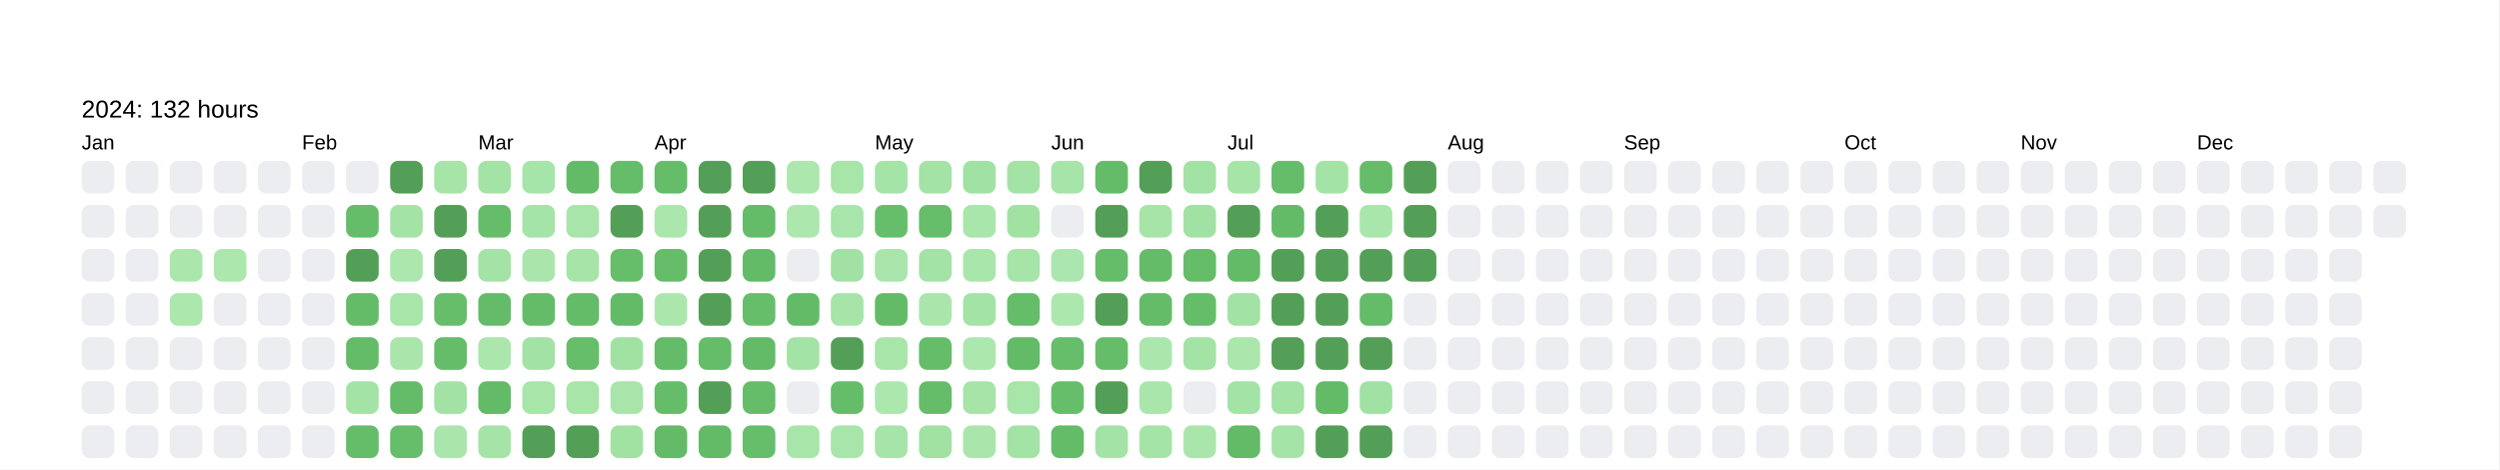
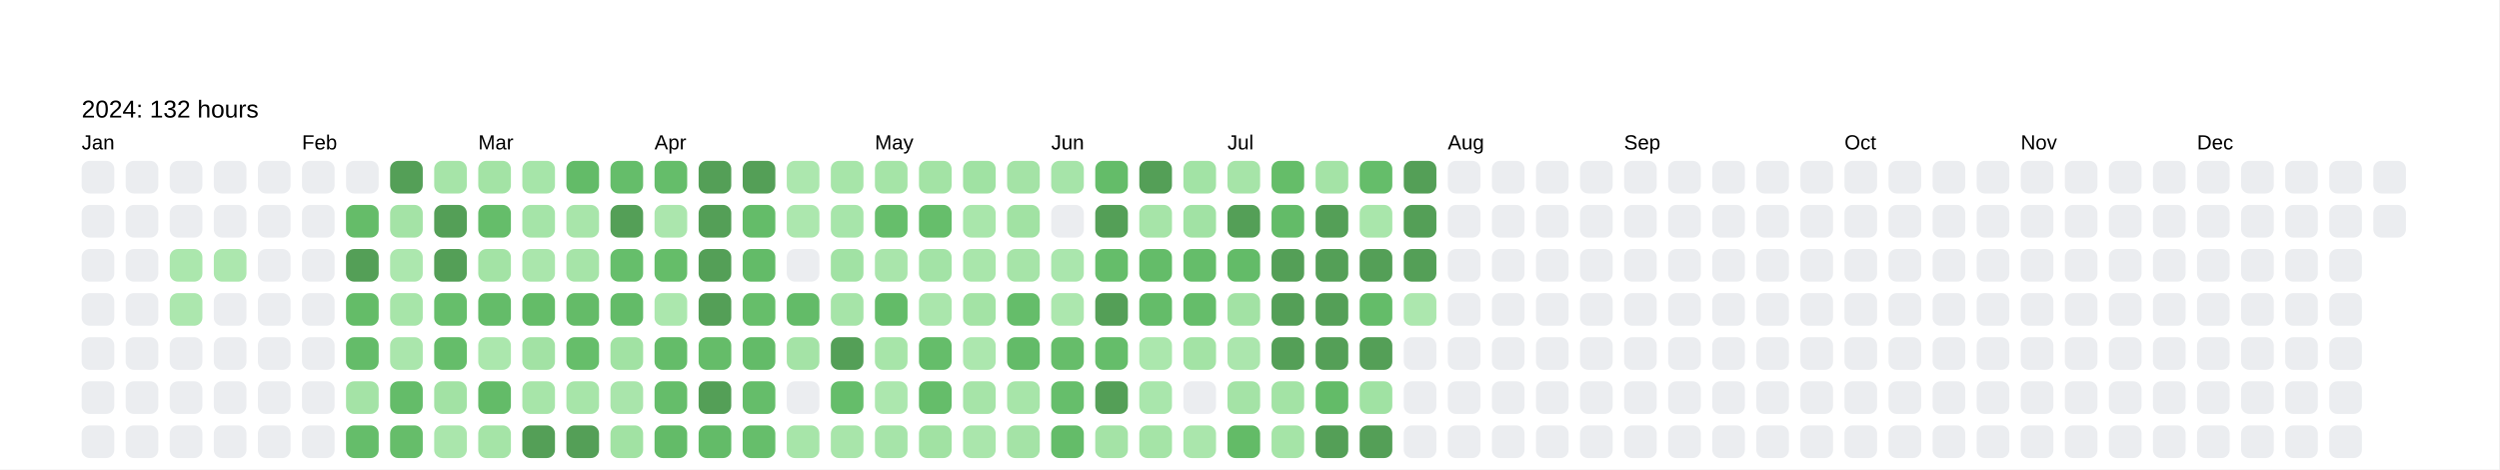
<svg xmlns="http://www.w3.org/2000/svg" baseProfile="full" height="57.5mm" version="1.1" viewBox="0,0,306.2,57.5" width="306.2mm">
  <defs />
  <rect fill="#FFFFFF" height="57.5" width="306.2" x="0" y="0" />
  <text fill="#000000" style="font-size:6px; font-family:Arial; font-weight:bold;" x="10" y="10" />
  <text fill="#000000" style="font-size:3px; font-family:Arial;" x="10" y="14.4">2024: 132 hours</text>
  <text fill="#000000" style="font-size:2.5px; font-family:Arial" x="10" y="18.3">Jan</text>
  <rect fill="#EBEDF0" height="4" rx="1" ry="1" width="4" x="10" y="19.7" />
  <rect fill="#EBEDF0" height="4" rx="1" ry="1" width="4" x="10" y="25.1" />
  <rect fill="#EBEDF0" height="4" rx="1" ry="1" width="4" x="10" y="30.5" />
  <rect fill="#EBEDF0" height="4" rx="1" ry="1" width="4" x="10" y="35.9" />
  <rect fill="#EBEDF0" height="4" rx="1" ry="1" width="4" x="10" y="41.3" />
  <rect fill="#EBEDF0" height="4" rx="1" ry="1" width="4" x="10" y="46.7" />
  <rect fill="#EBEDF0" height="4" rx="1" ry="1" width="4" x="10" y="52.1" />
  <rect fill="#EBEDF0" height="4" rx="1" ry="1" width="4" x="15.4" y="19.7" />
  <rect fill="#EBEDF0" height="4" rx="1" ry="1" width="4" x="15.4" y="25.1" />
  <rect fill="#EBEDF0" height="4" rx="1" ry="1" width="4" x="15.4" y="30.5" />
  <rect fill="#EBEDF0" height="4" rx="1" ry="1" width="4" x="15.4" y="35.9" />
  <rect fill="#EBEDF0" height="4" rx="1" ry="1" width="4" x="15.4" y="41.3" />
  <rect fill="#EBEDF0" height="4" rx="1" ry="1" width="4" x="15.4" y="46.7" />
  <rect fill="#EBEDF0" height="4" rx="1" ry="1" width="4" x="15.4" y="52.1" />
  <rect fill="#EBEDF0" height="4" rx="1" ry="1" width="4" x="20.8" y="19.7" />
  <rect fill="#EBEDF0" height="4" rx="1" ry="1" width="4" x="20.8" y="25.1" />
  <rect fill="#abe7ad" height="4" rx="1" ry="1" width="4" x="20.8" y="30.5" />
  <rect fill="#ace7ae" height="4" rx="1" ry="1" width="4" x="20.8" y="35.9" />
  <rect fill="#EBEDF0" height="4" rx="1" ry="1" width="4" x="20.8" y="41.3" />
  <rect fill="#EBEDF0" height="4" rx="1" ry="1" width="4" x="20.8" y="46.7" />
  <rect fill="#EBEDF0" height="4" rx="1" ry="1" width="4" x="20.8" y="52.1" />
  <rect fill="#EBEDF0" height="4" rx="1" ry="1" width="4" x="26.2" y="19.7" />
  <rect fill="#EBEDF0" height="4" rx="1" ry="1" width="4" x="26.2" y="25.1" />
  <rect fill="#ace7ae" height="4" rx="1" ry="1" width="4" x="26.2" y="30.5" />
  <rect fill="#EBEDF0" height="4" rx="1" ry="1" width="4" x="26.2" y="35.9" />
  <rect fill="#EBEDF0" height="4" rx="1" ry="1" width="4" x="26.2" y="41.3" />
  <rect fill="#EBEDF0" height="4" rx="1" ry="1" width="4" x="26.2" y="46.7" />
  <rect fill="#EBEDF0" height="4" rx="1" ry="1" width="4" x="26.2" y="52.1" />
  <rect fill="#EBEDF0" height="4" rx="1" ry="1" width="4" x="31.6" y="19.7" />
  <rect fill="#EBEDF0" height="4" rx="1" ry="1" width="4" x="31.6" y="25.1" />
  <rect fill="#EBEDF0" height="4" rx="1" ry="1" width="4" x="31.6" y="30.5" />
  <rect fill="#EBEDF0" height="4" rx="1" ry="1" width="4" x="31.6" y="35.9" />
  <rect fill="#EBEDF0" height="4" rx="1" ry="1" width="4" x="31.6" y="41.3" />
  <rect fill="#EBEDF0" height="4" rx="1" ry="1" width="4" x="31.6" y="46.7" />
  <rect fill="#EBEDF0" height="4" rx="1" ry="1" width="4" x="31.6" y="52.1" />
  <text fill="#000000" style="font-size:2.5px; font-family:Arial" x="37.0" y="18.3">Feb</text>
  <rect fill="#EBEDF0" height="4" rx="1" ry="1" width="4" x="37.0" y="19.7" />
  <rect fill="#EBEDF0" height="4" rx="1" ry="1" width="4" x="37.0" y="25.1" />
  <rect fill="#EBEDF0" height="4" rx="1" ry="1" width="4" x="37.0" y="30.5" />
  <rect fill="#EBEDF0" height="4" rx="1" ry="1" width="4" x="37.0" y="35.9" />
  <rect fill="#EBEDF0" height="4" rx="1" ry="1" width="4" x="37.0" y="41.3" />
  <rect fill="#EBEDF0" height="4" rx="1" ry="1" width="4" x="37.0" y="46.7" />
  <rect fill="#EBEDF0" height="4" rx="1" ry="1" width="4" x="37.0" y="52.1" />
  <rect fill="#EBEDF0" height="4" rx="1" ry="1" width="4" x="42.4" y="19.7" />
  <rect fill="#65bc69" height="4" rx="1" ry="1" width="4" x="42.4" y="25.1" />
  <rect fill="#549F57" height="4" rx="1" ry="1" width="4" x="42.4" y="30.5" />
  <rect fill="#64bc68" height="4" rx="1" ry="1" width="4" x="42.4" y="35.9" />
  <rect fill="#64bc69" height="4" rx="1" ry="1" width="4" x="42.4" y="41.3" />
  <rect fill="#a4e3a6" height="4" rx="1" ry="1" width="4" x="42.4" y="46.7" />
  <rect fill="#65bd6a" height="4" rx="1" ry="1" width="4" x="42.4" y="52.1" />
  <rect fill="#549F57" height="4" rx="1" ry="1" width="4" x="47.8" y="19.7" />
  <rect fill="#a4e3a6" height="4" rx="1" ry="1" width="4" x="47.8" y="25.1" />
  <rect fill="#ace7ae" height="4" rx="1" ry="1" width="4" x="47.8" y="30.5" />
  <rect fill="#a7e5a9" height="4" rx="1" ry="1" width="4" x="47.8" y="35.9" />
  <rect fill="#aae6ac" height="4" rx="1" ry="1" width="4" x="47.8" y="41.3" />
  <rect fill="#64bc69" height="4" rx="1" ry="1" width="4" x="47.8" y="46.7" />
  <rect fill="#66bd6a" height="4" rx="1" ry="1" width="4" x="47.8" y="52.1" />
  <rect fill="#a6e4a8" height="4" rx="1" ry="1" width="4" x="53.2" y="19.7" />
  <rect fill="#549F57" height="4" rx="1" ry="1" width="4" x="53.2" y="25.1" />
  <rect fill="#549F57" height="4" rx="1" ry="1" width="4" x="53.2" y="30.5" />
  <rect fill="#66be6b" height="4" rx="1" ry="1" width="4" x="53.2" y="35.9" />
  <rect fill="#65bd6a" height="4" rx="1" ry="1" width="4" x="53.2" y="41.3" />
  <rect fill="#a2e2a4" height="4" rx="1" ry="1" width="4" x="53.2" y="46.7" />
  <rect fill="#aae6ac" height="4" rx="1" ry="1" width="4" x="53.2" y="52.1" />
  <text fill="#000000" style="font-size:2.5px; font-family:Arial" x="58.6" y="18.3">Mar</text>
  <rect fill="#a3e3a5" height="4" rx="1" ry="1" width="4" x="58.6" y="19.7" />
  <rect fill="#65bd6a" height="4" rx="1" ry="1" width="4" x="58.6" y="25.1" />
  <rect fill="#a3e3a5" height="4" rx="1" ry="1" width="4" x="58.6" y="30.5" />
  <rect fill="#64bc69" height="4" rx="1" ry="1" width="4" x="58.6" y="35.9" />
  <rect fill="#abe7ad" height="4" rx="1" ry="1" width="4" x="58.6" y="41.3" />
  <rect fill="#63bb68" height="4" rx="1" ry="1" width="4" x="58.6" y="46.7" />
  <rect fill="#a5e4a7" height="4" rx="1" ry="1" width="4" x="58.6" y="52.1" />
  <rect fill="#a6e5a9" height="4" rx="1" ry="1" width="4" x="64" y="19.7" />
  <rect fill="#a5e4a8" height="4" rx="1" ry="1" width="4" x="64" y="25.1" />
  <rect fill="#aae6ac" height="4" rx="1" ry="1" width="4" x="64" y="30.5" />
  <rect fill="#64bc68" height="4" rx="1" ry="1" width="4" x="64" y="35.9" />
  <rect fill="#a2e2a4" height="4" rx="1" ry="1" width="4" x="64" y="41.3" />
  <rect fill="#a7e5a9" height="4" rx="1" ry="1" width="4" x="64" y="46.7" />
  <rect fill="#549F57" height="4" rx="1" ry="1" width="4" x="64" y="52.1" />
  <rect fill="#63bb68" height="4" rx="1" ry="1" width="4" x="69.4" y="19.7" />
  <rect fill="#a8e5aa" height="4" rx="1" ry="1" width="4" x="69.4" y="25.1" />
  <rect fill="#a6e4a8" height="4" rx="1" ry="1" width="4" x="69.4" y="30.5" />
  <rect fill="#64bb68" height="4" rx="1" ry="1" width="4" x="69.4" y="35.9" />
  <rect fill="#66be6a" height="4" rx="1" ry="1" width="4" x="69.4" y="41.3" />
  <rect fill="#a7e5a9" height="4" rx="1" ry="1" width="4" x="69.4" y="46.7" />
  <rect fill="#549F57" height="4" rx="1" ry="1" width="4" x="69.4" y="52.1" />
  <rect fill="#65bd6a" height="4" rx="1" ry="1" width="4" x="74.8" y="19.7" />
  <rect fill="#549F57" height="4" rx="1" ry="1" width="4" x="74.8" y="25.1" />
  <rect fill="#66be6b" height="4" rx="1" ry="1" width="4" x="74.8" y="30.5" />
  <rect fill="#63bb68" height="4" rx="1" ry="1" width="4" x="74.8" y="35.9" />
  <rect fill="#a1e2a3" height="4" rx="1" ry="1" width="4" x="74.8" y="41.3" />
  <rect fill="#a9e5ab" height="4" rx="1" ry="1" width="4" x="74.8" y="46.7" />
  <rect fill="#a1e2a3" height="4" rx="1" ry="1" width="4" x="74.8" y="52.1" />
  <text fill="#000000" style="font-size:2.5px; font-family:Arial" x="80.2" y="18.3">Apr</text>
  <rect fill="#65bd6a" height="4" rx="1" ry="1" width="4" x="80.2" y="19.7" />
  <rect fill="#abe6ad" height="4" rx="1" ry="1" width="4" x="80.2" y="25.1" />
  <rect fill="#65bd69" height="4" rx="1" ry="1" width="4" x="80.2" y="30.5" />
  <rect fill="#abe7ad" height="4" rx="1" ry="1" width="4" x="80.2" y="35.9" />
  <rect fill="#64bc69" height="4" rx="1" ry="1" width="4" x="80.2" y="41.3" />
  <rect fill="#65bd6a" height="4" rx="1" ry="1" width="4" x="80.2" y="46.7" />
  <rect fill="#63bb68" height="4" rx="1" ry="1" width="4" x="80.2" y="52.1" />
  <rect fill="#549F57" height="4" rx="1" ry="1" width="4" x="85.6" y="19.7" />
  <rect fill="#549F57" height="4" rx="1" ry="1" width="4" x="85.6" y="25.1" />
  <rect fill="#549F57" height="4" rx="1" ry="1" width="4" x="85.6" y="30.5" />
  <rect fill="#549F57" height="4" rx="1" ry="1" width="4" x="85.6" y="35.9" />
  <rect fill="#65bc69" height="4" rx="1" ry="1" width="4" x="85.6" y="41.3" />
  <rect fill="#549F57" height="4" rx="1" ry="1" width="4" x="85.6" y="46.7" />
  <rect fill="#63bb68" height="4" rx="1" ry="1" width="4" x="85.6" y="52.1" />
  <rect fill="#549F57" height="4" rx="1" ry="1" width="4" x="91" y="19.7" />
  <rect fill="#64bc69" height="4" rx="1" ry="1" width="4" x="91" y="25.1" />
  <rect fill="#63bb68" height="4" rx="1" ry="1" width="4" x="91" y="30.5" />
  <rect fill="#66be6a" height="4" rx="1" ry="1" width="4" x="91" y="35.9" />
  <rect fill="#63bb68" height="4" rx="1" ry="1" width="4" x="91" y="41.3" />
  <rect fill="#65bd6a" height="4" rx="1" ry="1" width="4" x="91" y="46.7" />
  <rect fill="#66be6b" height="4" rx="1" ry="1" width="4" x="91" y="52.1" />
  <rect fill="#ace7ae" height="4" rx="1" ry="1" width="4" x="96.4" y="19.7" />
  <rect fill="#ace7ae" height="4" rx="1" ry="1" width="4" x="96.4" y="25.1" />
  <rect fill="#EBEDF0" height="4" rx="1" ry="1" width="4" x="96.4" y="30.5" />
  <rect fill="#63bb68" height="4" rx="1" ry="1" width="4" x="96.4" y="35.9" />
  <rect fill="#a4e3a6" height="4" rx="1" ry="1" width="4" x="96.4" y="41.3" />
  <rect fill="#EBEDF0" height="4" rx="1" ry="1" width="4" x="96.4" y="46.7" />
  <rect fill="#a7e5a9" height="4" rx="1" ry="1" width="4" x="96.4" y="52.1" />
  <rect fill="#a7e5a9" height="4" rx="1" ry="1" width="4" x="101.8" y="19.7" />
  <rect fill="#a7e5aa" height="4" rx="1" ry="1" width="4" x="101.8" y="25.1" />
  <rect fill="#a1e2a4" height="4" rx="1" ry="1" width="4" x="101.8" y="30.5" />
  <rect fill="#a6e4a8" height="4" rx="1" ry="1" width="4" x="101.8" y="35.9" />
  <rect fill="#549F57" height="4" rx="1" ry="1" width="4" x="101.8" y="41.3" />
  <rect fill="#65bd6a" height="4" rx="1" ry="1" width="4" x="101.8" y="46.7" />
  <rect fill="#a8e5aa" height="4" rx="1" ry="1" width="4" x="101.8" y="52.1" />
  <text fill="#000000" style="font-size:2.5px; font-family:Arial" x="107.2" y="18.3">May</text>
  <rect fill="#a5e4a7" height="4" rx="1" ry="1" width="4" x="107.2" y="19.7" />
  <rect fill="#66be6b" height="4" rx="1" ry="1" width="4" x="107.2" y="25.1" />
  <rect fill="#a9e5ab" height="4" rx="1" ry="1" width="4" x="107.2" y="30.5" />
  <rect fill="#63bb68" height="4" rx="1" ry="1" width="4" x="107.2" y="35.9" />
  <rect fill="#a7e5a9" height="4" rx="1" ry="1" width="4" x="107.2" y="41.3" />
  <rect fill="#ace7ae" height="4" rx="1" ry="1" width="4" x="107.2" y="46.7" />
  <rect fill="#a6e4a9" height="4" rx="1" ry="1" width="4" x="107.2" y="52.1" />
  <rect fill="#a3e3a5" height="4" rx="1" ry="1" width="4" x="112.6" y="19.7" />
  <rect fill="#66be6b" height="4" rx="1" ry="1" width="4" x="112.6" y="25.1" />
  <rect fill="#a3e3a6" height="4" rx="1" ry="1" width="4" x="112.6" y="30.5" />
  <rect fill="#aae6ac" height="4" rx="1" ry="1" width="4" x="112.6" y="35.9" />
  <rect fill="#65bd6a" height="4" rx="1" ry="1" width="4" x="112.6" y="41.3" />
  <rect fill="#65bd6a" height="4" rx="1" ry="1" width="4" x="112.6" y="46.7" />
  <rect fill="#a1e2a3" height="4" rx="1" ry="1" width="4" x="112.6" y="52.1" />
  <rect fill="#a0e2a3" height="4" rx="1" ry="1" width="4" x="118" y="19.7" />
  <rect fill="#a9e6ab" height="4" rx="1" ry="1" width="4" x="118" y="25.1" />
  <rect fill="#a9e6ab" height="4" rx="1" ry="1" width="4" x="118" y="30.5" />
  <rect fill="#a3e3a5" height="4" rx="1" ry="1" width="4" x="118" y="35.9" />
  <rect fill="#ace7ae" height="4" rx="1" ry="1" width="4" x="118" y="41.3" />
  <rect fill="#a6e4a8" height="4" rx="1" ry="1" width="4" x="118" y="46.7" />
  <rect fill="#aae6ac" height="4" rx="1" ry="1" width="4" x="118" y="52.1" />
  <rect fill="#a4e3a6" height="4" rx="1" ry="1" width="4" x="123.4" y="19.7" />
  <rect fill="#a1e2a3" height="4" rx="1" ry="1" width="4" x="123.4" y="25.1" />
  <rect fill="#a6e4a8" height="4" rx="1" ry="1" width="4" x="123.4" y="30.5" />
  <rect fill="#65bd6a" height="4" rx="1" ry="1" width="4" x="123.4" y="35.9" />
  <rect fill="#63bb68" height="4" rx="1" ry="1" width="4" x="123.4" y="41.3" />
  <rect fill="#a7e5a9" height="4" rx="1" ry="1" width="4" x="123.4" y="46.7" />
  <rect fill="#a4e3a6" height="4" rx="1" ry="1" width="4" x="123.4" y="52.1" />
  <text fill="#000000" style="font-size:2.5px; font-family:Arial" x="128.8" y="18.3">Jun</text>
  <rect fill="#a6e4a9" height="4" rx="1" ry="1" width="4" x="128.8" y="19.7" />
  <rect fill="#EBEDF0" height="4" rx="1" ry="1" width="4" x="128.8" y="25.1" />
  <rect fill="#aae6ad" height="4" rx="1" ry="1" width="4" x="128.8" y="30.5" />
  <rect fill="#ace7ae" height="4" rx="1" ry="1" width="4" x="128.8" y="35.9" />
  <rect fill="#66bd6a" height="4" rx="1" ry="1" width="4" x="128.8" y="41.3" />
  <rect fill="#66be6b" height="4" rx="1" ry="1" width="4" x="128.8" y="46.7" />
  <rect fill="#64bc69" height="4" rx="1" ry="1" width="4" x="128.8" y="52.1" />
  <rect fill="#64bc69" height="4" rx="1" ry="1" width="4" x="134.2" y="19.7" />
  <rect fill="#549F57" height="4" rx="1" ry="1" width="4" x="134.2" y="25.1" />
  <rect fill="#65bd6a" height="4" rx="1" ry="1" width="4" x="134.2" y="30.5" />
  <rect fill="#549F57" height="4" rx="1" ry="1" width="4" x="134.2" y="35.9" />
  <rect fill="#65bd6a" height="4" rx="1" ry="1" width="4" x="134.2" y="41.3" />
  <rect fill="#549F57" height="4" rx="1" ry="1" width="4" x="134.2" y="46.7" />
  <rect fill="#a4e3a6" height="4" rx="1" ry="1" width="4" x="134.2" y="52.1" />
  <rect fill="#549F57" height="4" rx="1" ry="1" width="4" x="139.6" y="19.7" />
  <rect fill="#a6e4a8" height="4" rx="1" ry="1" width="4" x="139.6" y="25.1" />
  <rect fill="#64bc69" height="4" rx="1" ry="1" width="4" x="139.6" y="30.5" />
  <rect fill="#64bc69" height="4" rx="1" ry="1" width="4" x="139.6" y="35.9" />
  <rect fill="#abe7ad" height="4" rx="1" ry="1" width="4" x="139.6" y="41.3" />
  <rect fill="#a9e6ac" height="4" rx="1" ry="1" width="4" x="139.6" y="46.7" />
  <rect fill="#a5e4a7" height="4" rx="1" ry="1" width="4" x="139.6" y="52.1" />
  <rect fill="#a2e3a5" height="4" rx="1" ry="1" width="4" x="145" y="19.7" />
  <rect fill="#a1e2a4" height="4" rx="1" ry="1" width="4" x="145" y="25.1" />
  <rect fill="#65bd6a" height="4" rx="1" ry="1" width="4" x="145" y="30.5" />
  <rect fill="#65bd6a" height="4" rx="1" ry="1" width="4" x="145" y="35.9" />
  <rect fill="#a3e3a5" height="4" rx="1" ry="1" width="4" x="145" y="41.3" />
  <rect fill="#EBEDF0" height="4" rx="1" ry="1" width="4" x="145" y="46.7" />
  <rect fill="#aae6ac" height="4" rx="1" ry="1" width="4" x="145" y="52.1" />
  <text fill="#000000" style="font-size:2.5px; font-family:Arial" x="150.4" y="18.3">Jul</text>
  <rect fill="#a6e4a8" height="4" rx="1" ry="1" width="4" x="150.4" y="19.7" />
  <rect fill="#549F57" height="4" rx="1" ry="1" width="4" x="150.4" y="25.1" />
  <rect fill="#63bb68" height="4" rx="1" ry="1" width="4" x="150.4" y="30.5" />
  <rect fill="#a2e2a4" height="4" rx="1" ry="1" width="4" x="150.4" y="35.9" />
  <rect fill="#abe6ad" height="4" rx="1" ry="1" width="4" x="150.4" y="41.3" />
  <rect fill="#a4e3a6" height="4" rx="1" ry="1" width="4" x="150.4" y="46.7" />
  <rect fill="#63bb67" height="4" rx="1" ry="1" width="4" x="150.4" y="52.1" />
  <rect fill="#65bd69" height="4" rx="1" ry="1" width="4" x="155.8" y="19.7" />
  <rect fill="#63bb68" height="4" rx="1" ry="1" width="4" x="155.8" y="25.1" />
  <rect fill="#549F57" height="4" rx="1" ry="1" width="4" x="155.8" y="30.5" />
  <rect fill="#549F57" height="4" rx="1" ry="1" width="4" x="155.8" y="35.9" />
  <rect fill="#549F57" height="4" rx="1" ry="1" width="4" x="155.8" y="41.3" />
  <rect fill="#a3e3a5" height="4" rx="1" ry="1" width="4" x="155.8" y="46.7" />
  <rect fill="#a5e4a7" height="4" rx="1" ry="1" width="4" x="155.8" y="52.1" />
  <rect fill="#a4e3a6" height="4" rx="1" ry="1" width="4" x="161.2" y="19.7" />
  <rect fill="#549F57" height="4" rx="1" ry="1" width="4" x="161.2" y="25.1" />
  <rect fill="#549F57" height="4" rx="1" ry="1" width="4" x="161.2" y="30.5" />
  <rect fill="#549F57" height="4" rx="1" ry="1" width="4" x="161.2" y="35.9" />
  <rect fill="#549F57" height="4" rx="1" ry="1" width="4" x="161.2" y="41.3" />
  <rect fill="#63bb68" height="4" rx="1" ry="1" width="4" x="161.2" y="46.7" />
  <rect fill="#549F57" height="4" rx="1" ry="1" width="4" x="161.2" y="52.1" />
  <rect fill="#65bd6a" height="4" rx="1" ry="1" width="4" x="166.6" y="19.7" />
  <rect fill="#a9e6ab" height="4" rx="1" ry="1" width="4" x="166.6" y="25.1" />
  <rect fill="#549F57" height="4" rx="1" ry="1" width="4" x="166.6" y="30.5" />
  <rect fill="#64bc69" height="4" rx="1" ry="1" width="4" x="166.6" y="35.9" />
  <rect fill="#549F57" height="4" rx="1" ry="1" width="4" x="166.6" y="41.3" />
  <rect fill="#a0e2a3" height="4" rx="1" ry="1" width="4" x="166.6" y="46.7" />
  <rect fill="#549F57" height="4" rx="1" ry="1" width="4" x="166.6" y="52.1" />
  <rect fill="#549F57" height="4" rx="1" ry="1" width="4" x="172" y="19.7" />
  <rect fill="#549F57" height="4" rx="1" ry="1" width="4" x="172" y="25.1" />
  <rect fill="#549F57" height="4" rx="1" ry="1" width="4" x="172" y="30.5" />
-   <rect fill="#EBEDF0" height="4" rx="1" ry="1" width="4" x="172" y="35.9" />
+   <rect fill="#ace7ae" height="4" rx="1" ry="1" width="4" x="172" y="35.9" />
  <rect fill="#EBEDF0" height="4" rx="1" ry="1" width="4" x="172" y="41.3" />
  <rect fill="#EBEDF0" height="4" rx="1" ry="1" width="4" x="172" y="46.7" />
  <rect fill="#EBEDF0" height="4" rx="1" ry="1" width="4" x="172" y="52.1" />
  <text fill="#000000" style="font-size:2.5px; font-family:Arial" x="177.4" y="18.3">Aug</text>
  <rect fill="#EBEDF0" height="4" rx="1" ry="1" width="4" x="177.4" y="19.7" />
  <rect fill="#EBEDF0" height="4" rx="1" ry="1" width="4" x="177.4" y="25.1" />
  <rect fill="#EBEDF0" height="4" rx="1" ry="1" width="4" x="177.4" y="30.5" />
  <rect fill="#EBEDF0" height="4" rx="1" ry="1" width="4" x="177.4" y="35.9" />
  <rect fill="#EBEDF0" height="4" rx="1" ry="1" width="4" x="177.4" y="41.3" />
  <rect fill="#EBEDF0" height="4" rx="1" ry="1" width="4" x="177.4" y="46.7" />
  <rect fill="#EBEDF0" height="4" rx="1" ry="1" width="4" x="177.4" y="52.1" />
  <rect fill="#EBEDF0" height="4" rx="1" ry="1" width="4" x="182.8" y="19.7" />
  <rect fill="#EBEDF0" height="4" rx="1" ry="1" width="4" x="182.8" y="25.1" />
  <rect fill="#EBEDF0" height="4" rx="1" ry="1" width="4" x="182.8" y="30.5" />
  <rect fill="#EBEDF0" height="4" rx="1" ry="1" width="4" x="182.8" y="35.9" />
  <rect fill="#EBEDF0" height="4" rx="1" ry="1" width="4" x="182.8" y="41.3" />
  <rect fill="#EBEDF0" height="4" rx="1" ry="1" width="4" x="182.8" y="46.7" />
  <rect fill="#EBEDF0" height="4" rx="1" ry="1" width="4" x="182.8" y="52.1" />
  <rect fill="#EBEDF0" height="4" rx="1" ry="1" width="4" x="188.2" y="19.7" />
  <rect fill="#EBEDF0" height="4" rx="1" ry="1" width="4" x="188.2" y="25.1" />
  <rect fill="#EBEDF0" height="4" rx="1" ry="1" width="4" x="188.2" y="30.5" />
  <rect fill="#EBEDF0" height="4" rx="1" ry="1" width="4" x="188.2" y="35.9" />
  <rect fill="#EBEDF0" height="4" rx="1" ry="1" width="4" x="188.2" y="41.3" />
  <rect fill="#EBEDF0" height="4" rx="1" ry="1" width="4" x="188.2" y="46.7" />
  <rect fill="#EBEDF0" height="4" rx="1" ry="1" width="4" x="188.2" y="52.1" />
  <rect fill="#EBEDF0" height="4" rx="1" ry="1" width="4" x="193.6" y="19.7" />
  <rect fill="#EBEDF0" height="4" rx="1" ry="1" width="4" x="193.6" y="25.1" />
  <rect fill="#EBEDF0" height="4" rx="1" ry="1" width="4" x="193.6" y="30.5" />
  <rect fill="#EBEDF0" height="4" rx="1" ry="1" width="4" x="193.6" y="35.9" />
  <rect fill="#EBEDF0" height="4" rx="1" ry="1" width="4" x="193.6" y="41.3" />
  <rect fill="#EBEDF0" height="4" rx="1" ry="1" width="4" x="193.6" y="46.7" />
  <rect fill="#EBEDF0" height="4" rx="1" ry="1" width="4" x="193.6" y="52.1" />
  <text fill="#000000" style="font-size:2.5px; font-family:Arial" x="199" y="18.3">Sep</text>
  <rect fill="#EBEDF0" height="4" rx="1" ry="1" width="4" x="199" y="19.7" />
  <rect fill="#EBEDF0" height="4" rx="1" ry="1" width="4" x="199" y="25.1" />
  <rect fill="#EBEDF0" height="4" rx="1" ry="1" width="4" x="199" y="30.5" />
  <rect fill="#EBEDF0" height="4" rx="1" ry="1" width="4" x="199" y="35.9" />
  <rect fill="#EBEDF0" height="4" rx="1" ry="1" width="4" x="199" y="41.3" />
  <rect fill="#EBEDF0" height="4" rx="1" ry="1" width="4" x="199" y="46.7" />
  <rect fill="#EBEDF0" height="4" rx="1" ry="1" width="4" x="199" y="52.1" />
  <rect fill="#EBEDF0" height="4" rx="1" ry="1" width="4" x="204.4" y="19.7" />
  <rect fill="#EBEDF0" height="4" rx="1" ry="1" width="4" x="204.4" y="25.1" />
  <rect fill="#EBEDF0" height="4" rx="1" ry="1" width="4" x="204.4" y="30.5" />
  <rect fill="#EBEDF0" height="4" rx="1" ry="1" width="4" x="204.4" y="35.9" />
  <rect fill="#EBEDF0" height="4" rx="1" ry="1" width="4" x="204.4" y="41.3" />
  <rect fill="#EBEDF0" height="4" rx="1" ry="1" width="4" x="204.4" y="46.7" />
  <rect fill="#EBEDF0" height="4" rx="1" ry="1" width="4" x="204.4" y="52.1" />
  <rect fill="#EBEDF0" height="4" rx="1" ry="1" width="4" x="209.8" y="19.7" />
  <rect fill="#EBEDF0" height="4" rx="1" ry="1" width="4" x="209.8" y="25.1" />
  <rect fill="#EBEDF0" height="4" rx="1" ry="1" width="4" x="209.8" y="30.5" />
  <rect fill="#EBEDF0" height="4" rx="1" ry="1" width="4" x="209.8" y="35.9" />
  <rect fill="#EBEDF0" height="4" rx="1" ry="1" width="4" x="209.8" y="41.3" />
  <rect fill="#EBEDF0" height="4" rx="1" ry="1" width="4" x="209.8" y="46.7" />
  <rect fill="#EBEDF0" height="4" rx="1" ry="1" width="4" x="209.8" y="52.1" />
  <rect fill="#EBEDF0" height="4" rx="1" ry="1" width="4" x="215.2" y="19.7" />
  <rect fill="#EBEDF0" height="4" rx="1" ry="1" width="4" x="215.2" y="25.1" />
  <rect fill="#EBEDF0" height="4" rx="1" ry="1" width="4" x="215.2" y="30.5" />
  <rect fill="#EBEDF0" height="4" rx="1" ry="1" width="4" x="215.2" y="35.9" />
  <rect fill="#EBEDF0" height="4" rx="1" ry="1" width="4" x="215.2" y="41.3" />
  <rect fill="#EBEDF0" height="4" rx="1" ry="1" width="4" x="215.2" y="46.7" />
  <rect fill="#EBEDF0" height="4" rx="1" ry="1" width="4" x="215.2" y="52.1" />
  <rect fill="#EBEDF0" height="4" rx="1" ry="1" width="4" x="220.6" y="19.7" />
  <rect fill="#EBEDF0" height="4" rx="1" ry="1" width="4" x="220.6" y="25.1" />
  <rect fill="#EBEDF0" height="4" rx="1" ry="1" width="4" x="220.6" y="30.5" />
  <rect fill="#EBEDF0" height="4" rx="1" ry="1" width="4" x="220.6" y="35.9" />
  <rect fill="#EBEDF0" height="4" rx="1" ry="1" width="4" x="220.6" y="41.3" />
  <rect fill="#EBEDF0" height="4" rx="1" ry="1" width="4" x="220.6" y="46.7" />
  <rect fill="#EBEDF0" height="4" rx="1" ry="1" width="4" x="220.6" y="52.1" />
  <text fill="#000000" style="font-size:2.5px; font-family:Arial" x="226" y="18.3">Oct</text>
  <rect fill="#EBEDF0" height="4" rx="1" ry="1" width="4" x="226" y="19.7" />
  <rect fill="#EBEDF0" height="4" rx="1" ry="1" width="4" x="226" y="25.1" />
  <rect fill="#EBEDF0" height="4" rx="1" ry="1" width="4" x="226" y="30.5" />
  <rect fill="#EBEDF0" height="4" rx="1" ry="1" width="4" x="226" y="35.9" />
  <rect fill="#EBEDF0" height="4" rx="1" ry="1" width="4" x="226" y="41.3" />
  <rect fill="#EBEDF0" height="4" rx="1" ry="1" width="4" x="226" y="46.7" />
  <rect fill="#EBEDF0" height="4" rx="1" ry="1" width="4" x="226" y="52.1" />
  <rect fill="#EBEDF0" height="4" rx="1" ry="1" width="4" x="231.4" y="19.7" />
  <rect fill="#EBEDF0" height="4" rx="1" ry="1" width="4" x="231.4" y="25.1" />
  <rect fill="#EBEDF0" height="4" rx="1" ry="1" width="4" x="231.4" y="30.5" />
  <rect fill="#EBEDF0" height="4" rx="1" ry="1" width="4" x="231.4" y="35.9" />
  <rect fill="#EBEDF0" height="4" rx="1" ry="1" width="4" x="231.4" y="41.3" />
  <rect fill="#EBEDF0" height="4" rx="1" ry="1" width="4" x="231.4" y="46.7" />
  <rect fill="#EBEDF0" height="4" rx="1" ry="1" width="4" x="231.4" y="52.1" />
  <rect fill="#EBEDF0" height="4" rx="1" ry="1" width="4" x="236.8" y="19.7" />
  <rect fill="#EBEDF0" height="4" rx="1" ry="1" width="4" x="236.8" y="25.1" />
  <rect fill="#EBEDF0" height="4" rx="1" ry="1" width="4" x="236.8" y="30.5" />
  <rect fill="#EBEDF0" height="4" rx="1" ry="1" width="4" x="236.8" y="35.9" />
  <rect fill="#EBEDF0" height="4" rx="1" ry="1" width="4" x="236.8" y="41.3" />
  <rect fill="#EBEDF0" height="4" rx="1" ry="1" width="4" x="236.8" y="46.7" />
  <rect fill="#EBEDF0" height="4" rx="1" ry="1" width="4" x="236.8" y="52.1" />
  <rect fill="#EBEDF0" height="4" rx="1" ry="1" width="4" x="242.2" y="19.7" />
  <rect fill="#EBEDF0" height="4" rx="1" ry="1" width="4" x="242.2" y="25.1" />
  <rect fill="#EBEDF0" height="4" rx="1" ry="1" width="4" x="242.2" y="30.5" />
  <rect fill="#EBEDF0" height="4" rx="1" ry="1" width="4" x="242.2" y="35.9" />
  <rect fill="#EBEDF0" height="4" rx="1" ry="1" width="4" x="242.2" y="41.3" />
  <rect fill="#EBEDF0" height="4" rx="1" ry="1" width="4" x="242.2" y="46.7" />
  <rect fill="#EBEDF0" height="4" rx="1" ry="1" width="4" x="242.2" y="52.1" />
  <text fill="#000000" style="font-size:2.5px; font-family:Arial" x="247.6" y="18.3">Nov</text>
  <rect fill="#EBEDF0" height="4" rx="1" ry="1" width="4" x="247.6" y="19.7" />
  <rect fill="#EBEDF0" height="4" rx="1" ry="1" width="4" x="247.6" y="25.1" />
  <rect fill="#EBEDF0" height="4" rx="1" ry="1" width="4" x="247.6" y="30.5" />
  <rect fill="#EBEDF0" height="4" rx="1" ry="1" width="4" x="247.6" y="35.9" />
  <rect fill="#EBEDF0" height="4" rx="1" ry="1" width="4" x="247.6" y="41.3" />
  <rect fill="#EBEDF0" height="4" rx="1" ry="1" width="4" x="247.6" y="46.7" />
  <rect fill="#EBEDF0" height="4" rx="1" ry="1" width="4" x="247.6" y="52.1" />
  <rect fill="#EBEDF0" height="4" rx="1" ry="1" width="4" x="253" y="19.7" />
  <rect fill="#EBEDF0" height="4" rx="1" ry="1" width="4" x="253" y="25.1" />
  <rect fill="#EBEDF0" height="4" rx="1" ry="1" width="4" x="253" y="30.5" />
  <rect fill="#EBEDF0" height="4" rx="1" ry="1" width="4" x="253" y="35.9" />
  <rect fill="#EBEDF0" height="4" rx="1" ry="1" width="4" x="253" y="41.3" />
  <rect fill="#EBEDF0" height="4" rx="1" ry="1" width="4" x="253" y="46.7" />
  <rect fill="#EBEDF0" height="4" rx="1" ry="1" width="4" x="253" y="52.1" />
  <rect fill="#EBEDF0" height="4" rx="1" ry="1" width="4" x="258.4" y="19.7" />
  <rect fill="#EBEDF0" height="4" rx="1" ry="1" width="4" x="258.4" y="25.1" />
  <rect fill="#EBEDF0" height="4" rx="1" ry="1" width="4" x="258.4" y="30.5" />
  <rect fill="#EBEDF0" height="4" rx="1" ry="1" width="4" x="258.4" y="35.9" />
  <rect fill="#EBEDF0" height="4" rx="1" ry="1" width="4" x="258.4" y="41.3" />
  <rect fill="#EBEDF0" height="4" rx="1" ry="1" width="4" x="258.4" y="46.7" />
  <rect fill="#EBEDF0" height="4" rx="1" ry="1" width="4" x="258.4" y="52.1" />
  <rect fill="#EBEDF0" height="4" rx="1" ry="1" width="4" x="263.8" y="19.7" />
  <rect fill="#EBEDF0" height="4" rx="1" ry="1" width="4" x="263.8" y="25.1" />
  <rect fill="#EBEDF0" height="4" rx="1" ry="1" width="4" x="263.8" y="30.5" />
  <rect fill="#EBEDF0" height="4" rx="1" ry="1" width="4" x="263.8" y="35.9" />
  <rect fill="#EBEDF0" height="4" rx="1" ry="1" width="4" x="263.8" y="41.3" />
  <rect fill="#EBEDF0" height="4" rx="1" ry="1" width="4" x="263.8" y="46.7" />
  <rect fill="#EBEDF0" height="4" rx="1" ry="1" width="4" x="263.8" y="52.1" />
  <text fill="#000000" style="font-size:2.5px; font-family:Arial" x="269.2" y="18.3">Dec</text>
  <rect fill="#EBEDF0" height="4" rx="1" ry="1" width="4" x="269.2" y="19.7" />
  <rect fill="#EBEDF0" height="4" rx="1" ry="1" width="4" x="269.2" y="25.1" />
  <rect fill="#EBEDF0" height="4" rx="1" ry="1" width="4" x="269.2" y="30.5" />
  <rect fill="#EBEDF0" height="4" rx="1" ry="1" width="4" x="269.2" y="35.9" />
  <rect fill="#EBEDF0" height="4" rx="1" ry="1" width="4" x="269.2" y="41.3" />
  <rect fill="#EBEDF0" height="4" rx="1" ry="1" width="4" x="269.2" y="46.7" />
  <rect fill="#EBEDF0" height="4" rx="1" ry="1" width="4" x="269.2" y="52.1" />
  <rect fill="#EBEDF0" height="4" rx="1" ry="1" width="4" x="274.6" y="19.7" />
  <rect fill="#EBEDF0" height="4" rx="1" ry="1" width="4" x="274.6" y="25.1" />
  <rect fill="#EBEDF0" height="4" rx="1" ry="1" width="4" x="274.6" y="30.5" />
  <rect fill="#EBEDF0" height="4" rx="1" ry="1" width="4" x="274.6" y="35.9" />
  <rect fill="#EBEDF0" height="4" rx="1" ry="1" width="4" x="274.6" y="41.3" />
  <rect fill="#EBEDF0" height="4" rx="1" ry="1" width="4" x="274.6" y="46.7" />
  <rect fill="#EBEDF0" height="4" rx="1" ry="1" width="4" x="274.6" y="52.1" />
  <rect fill="#EBEDF0" height="4" rx="1" ry="1" width="4" x="280" y="19.7" />
  <rect fill="#EBEDF0" height="4" rx="1" ry="1" width="4" x="280" y="25.1" />
  <rect fill="#EBEDF0" height="4" rx="1" ry="1" width="4" x="280" y="30.5" />
  <rect fill="#EBEDF0" height="4" rx="1" ry="1" width="4" x="280" y="35.9" />
  <rect fill="#EBEDF0" height="4" rx="1" ry="1" width="4" x="280" y="41.3" />
  <rect fill="#EBEDF0" height="4" rx="1" ry="1" width="4" x="280" y="46.7" />
  <rect fill="#EBEDF0" height="4" rx="1" ry="1" width="4" x="280" y="52.1" />
  <rect fill="#EBEDF0" height="4" rx="1" ry="1" width="4" x="285.4" y="19.7" />
  <rect fill="#EBEDF0" height="4" rx="1" ry="1" width="4" x="285.4" y="25.1" />
  <rect fill="#EBEDF0" height="4" rx="1" ry="1" width="4" x="285.4" y="30.5" />
  <rect fill="#EBEDF0" height="4" rx="1" ry="1" width="4" x="285.4" y="35.9" />
  <rect fill="#EBEDF0" height="4" rx="1" ry="1" width="4" x="285.4" y="41.3" />
  <rect fill="#EBEDF0" height="4" rx="1" ry="1" width="4" x="285.4" y="46.7" />
  <rect fill="#EBEDF0" height="4" rx="1" ry="1" width="4" x="285.4" y="52.1" />
  <rect fill="#EBEDF0" height="4" rx="1" ry="1" width="4" x="290.8" y="19.7" />
  <rect fill="#EBEDF0" height="4" rx="1" ry="1" width="4" x="290.8" y="25.1" />
</svg>
